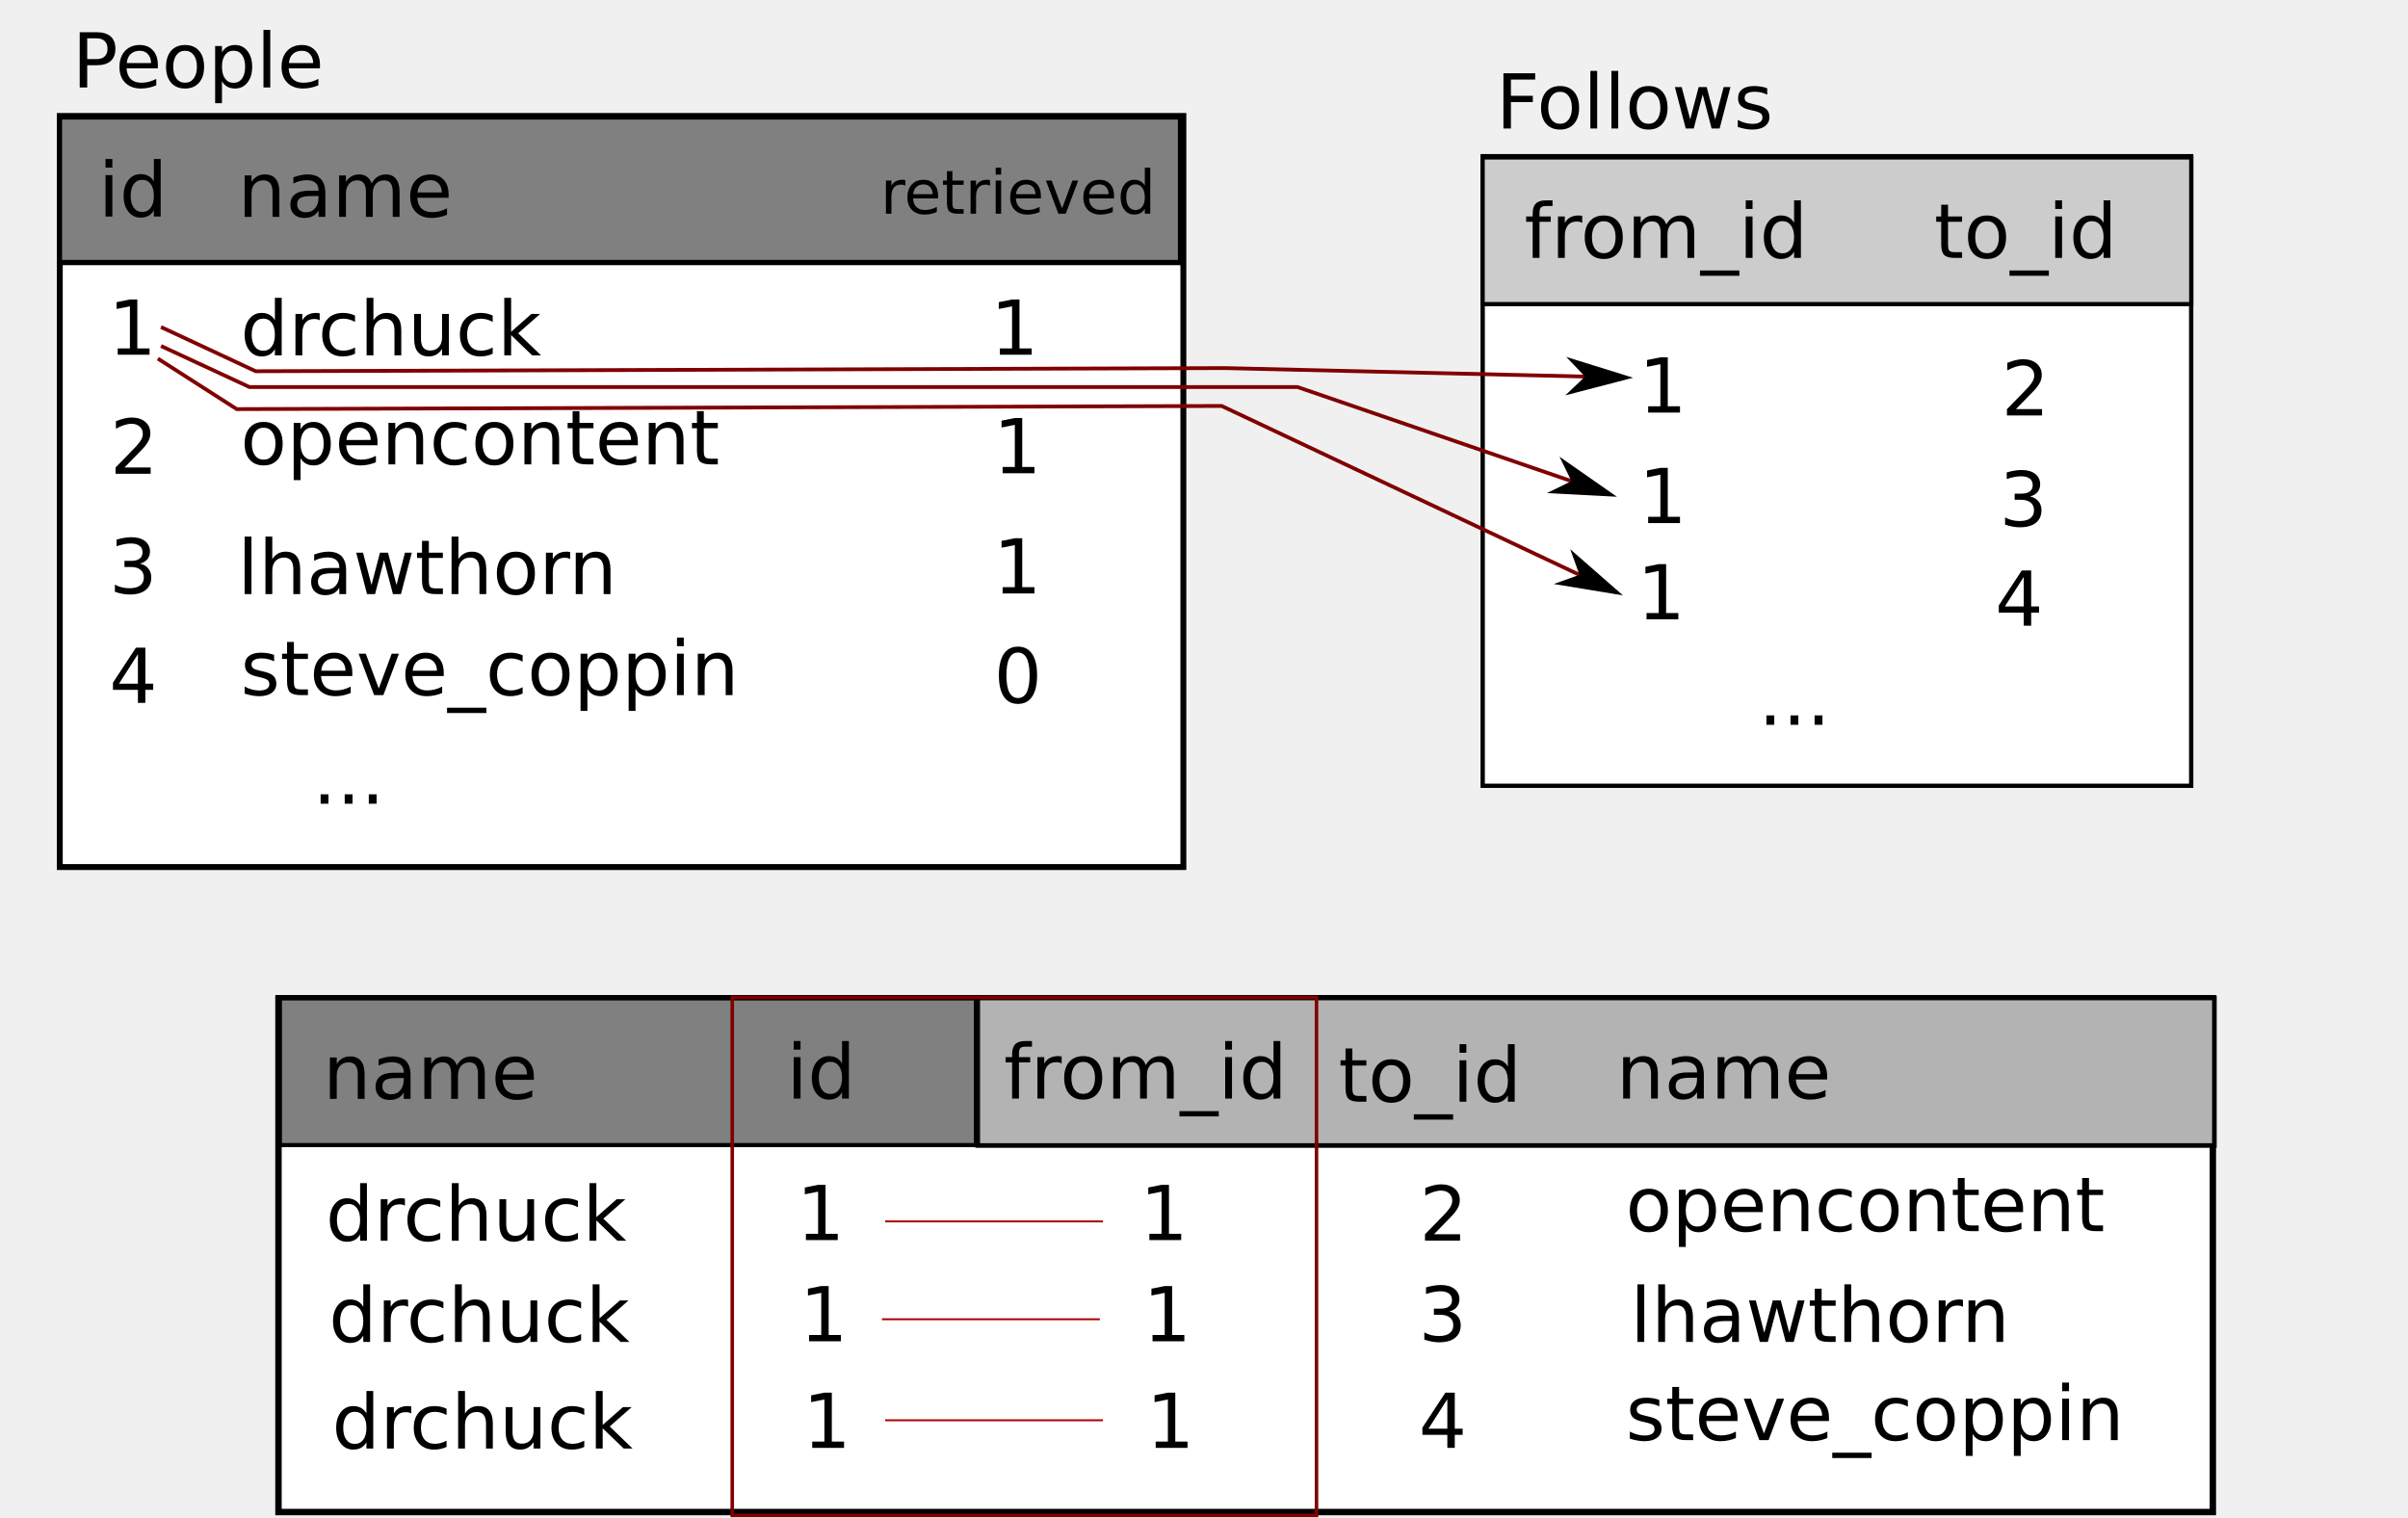
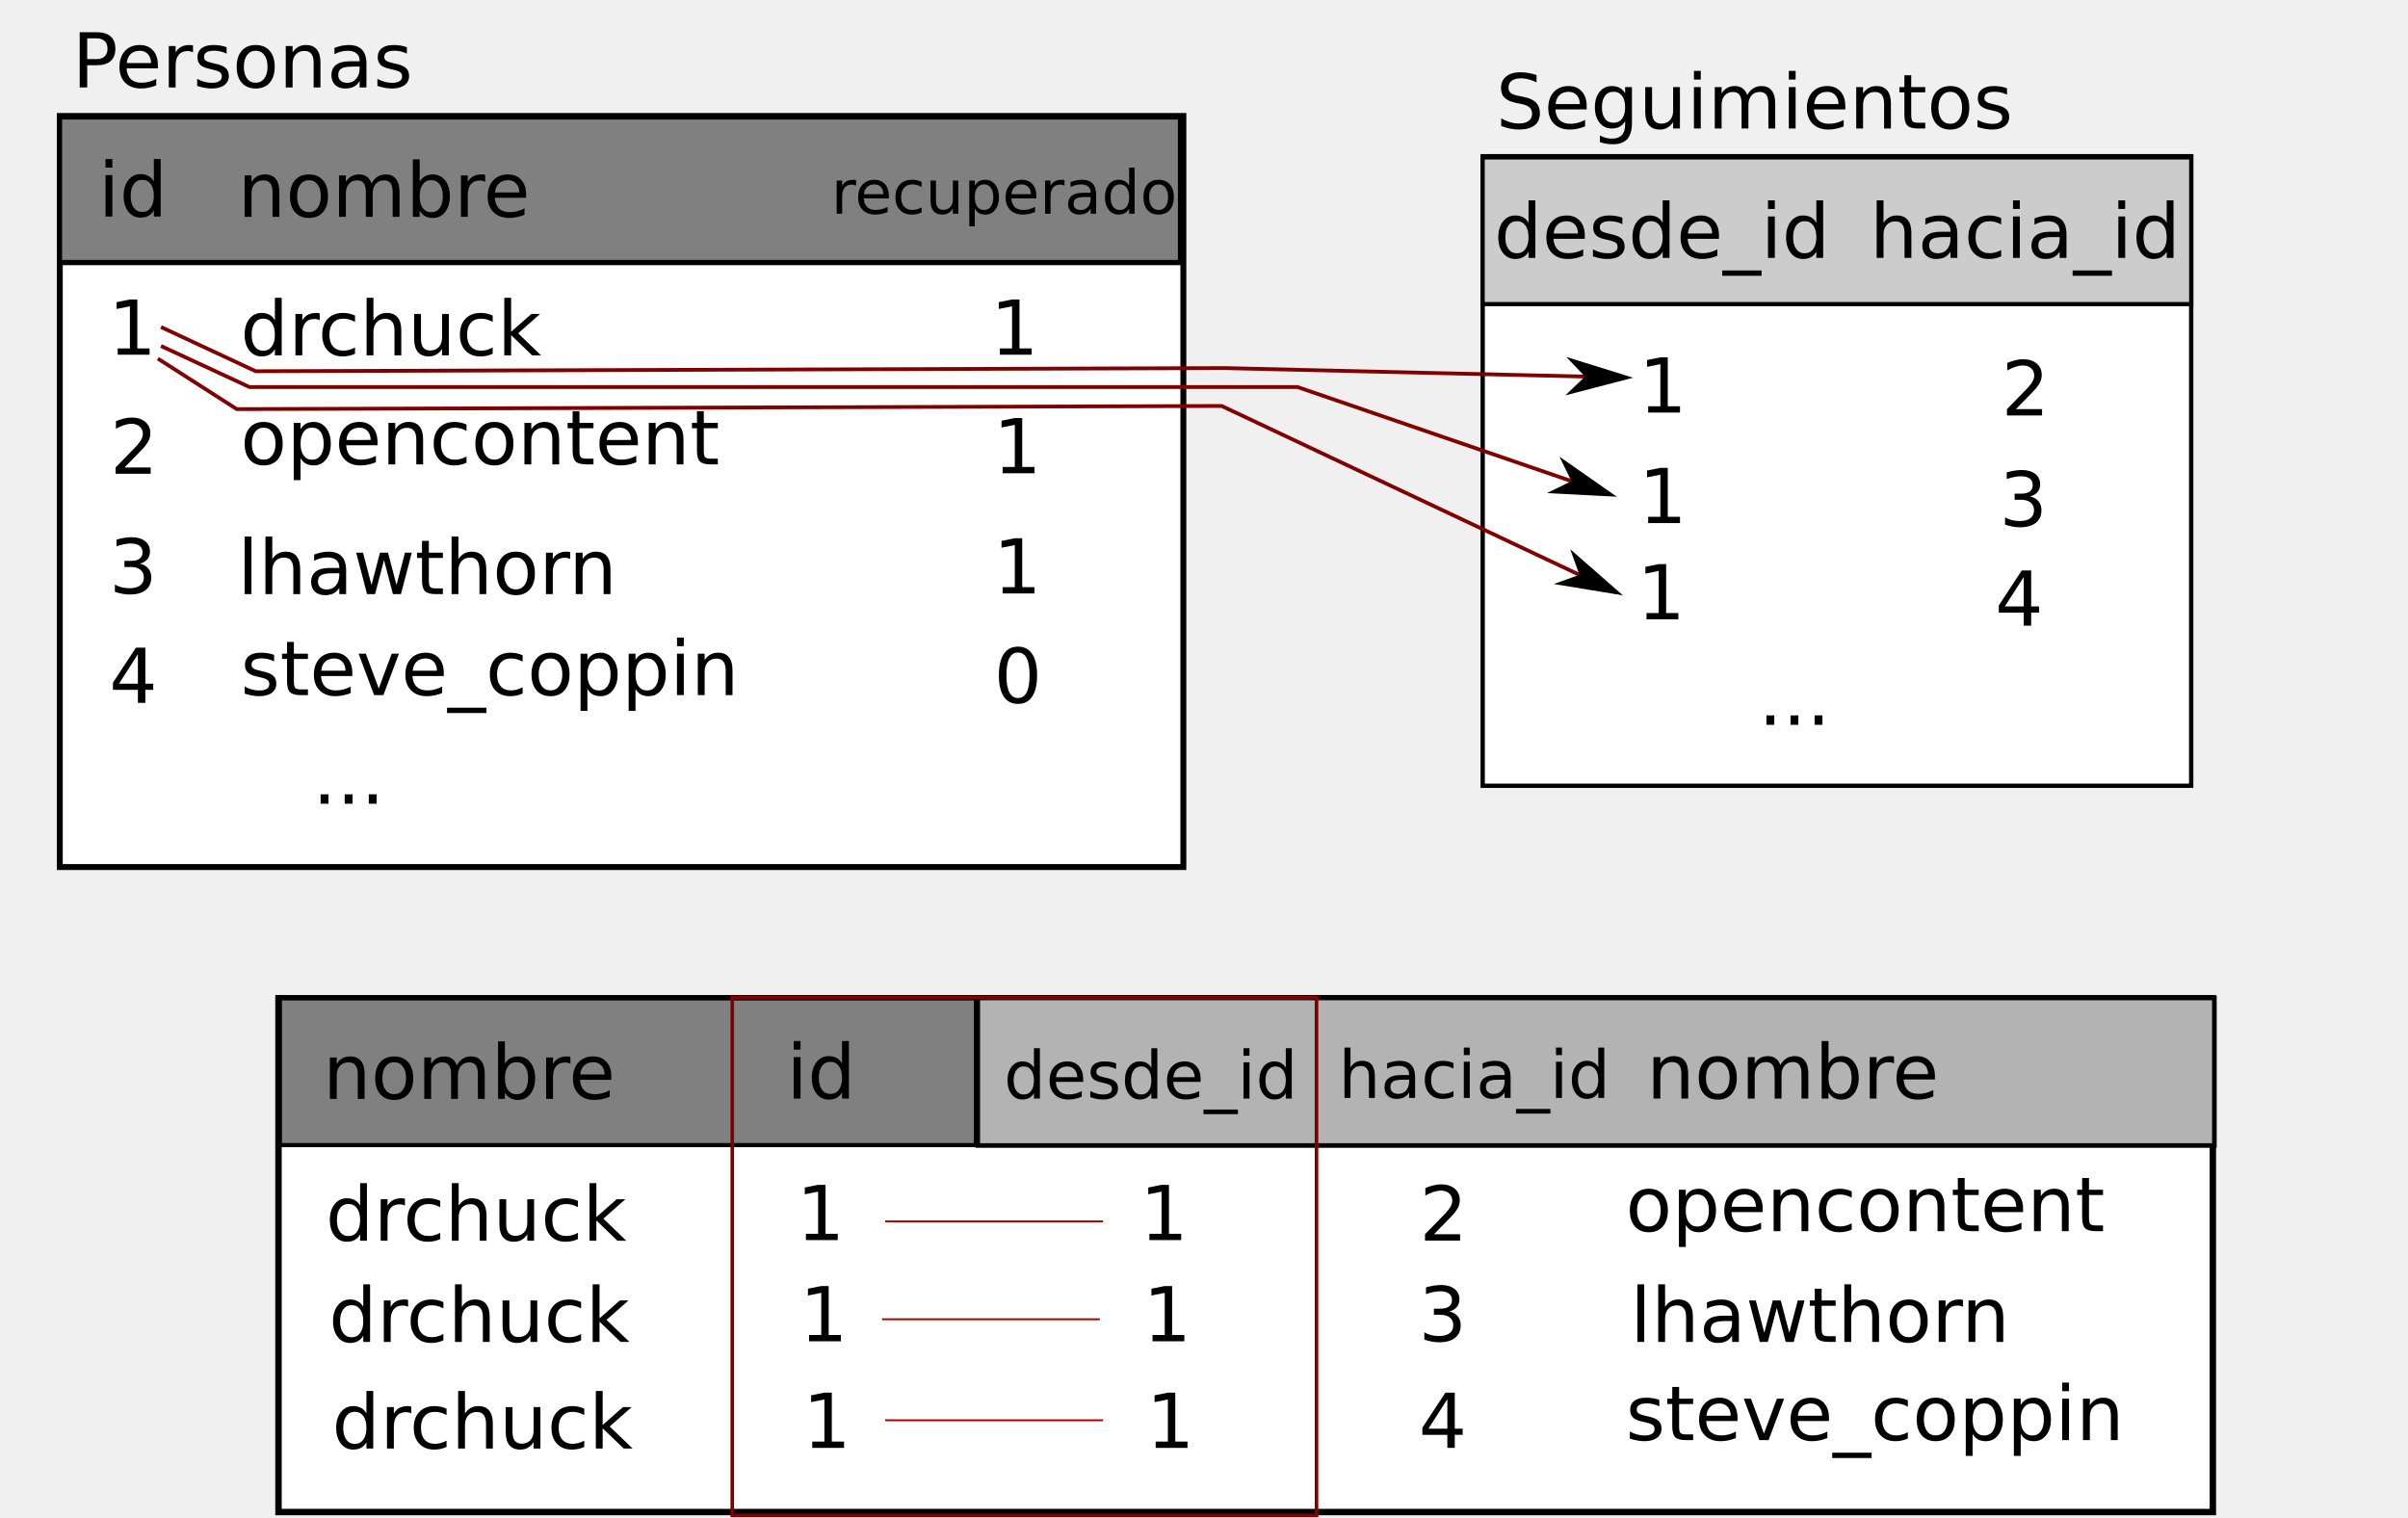
<svg xmlns="http://www.w3.org/2000/svg" xmlns:xlink="http://www.w3.org/1999/xlink" width="1271.333" height="801" id="svg4392" version="1.1">
  <defs id="defs4394">
    <marker orient="auto" refY="0" refX="0" id="Arrow1Lend" style="overflow:visible">
      <path id="path3646" d="M 0,0 5,-5 -12.5,0 5,5 0,0 z" style="fill-rule:evenodd;stroke:#000000;stroke-width:1pt;marker-start:none" transform="matrix(-0.8,0,0,-0.8,-10,0)" />
    </marker>
  </defs>
  <g id="layer1" transform="translate(-206.8333,481.1667)">
    <rect style="fill:#ffffff;stroke:#000000;stroke-width:3.127;stroke-miterlimit:4;stroke-dasharray:none;stroke-dashoffset:0" id="rect4402" width="593.206" height="396.539" x="238.397" y="-419.936" />
    <rect style="fill:#808080;stroke:#000000;stroke-width:2.779;stroke-miterlimit:4;stroke-dasharray:none;stroke-dashoffset:0" id="rect4404" width="591.888" height="76.888" x="238.223" y="-419.444" />
-     <text xml:space="preserve" style="font-size:40px;font-style:normal;font-weight:normal;fill:#000000;fill-opacity:1;stroke:none;font-family:Bitstream Vera Sans" x="245" y="-435" id="text4406">
-       <tspan id="tspan4408" x="245" y="-435">People</tspan>
+     <text xml:space="preserve" style="font-style:normal;font-weight:normal;font-size:40px;font-family:'Bitstream Vera Sans';fill:#000000;fill-opacity:1;stroke:none" x="245" y="-435" id="text4406">
+       <tspan id="tspan4408" x="245" y="-435">Personas</tspan>
    </text>
-     <text xml:space="preserve" style="font-size:40px;font-style:normal;font-weight:normal;fill:#000000;fill-opacity:1;stroke:none;font-family:Bitstream Vera Sans" x="332.368" y="-366.667" id="text4410">
-       <tspan id="tspan4412" x="332.368" y="-366.667">name</tspan>
+     <text xml:space="preserve" style="font-style:normal;font-weight:normal;font-size:40px;font-family:'Bitstream Vera Sans';fill:#000000;fill-opacity:1;stroke:none" x="332.368" y="-366.667" id="text4410">
+       <tspan id="tspan4412" x="332.368" y="-366.667">nombre</tspan>
    </text>
    <text xml:space="preserve" style="font-size:40px;font-style:normal;font-weight:normal;fill:#000000;fill-opacity:1;stroke:none;font-family:Bitstream Vera Sans" x="333.794" y="-293.551" id="text4414">
      <tspan id="tspan4416" x="333.794" y="-293.551">drchuck</tspan>
    </text>
    <text xml:space="preserve" style="font-size:40px;font-style:normal;font-weight:normal;fill:#000000;fill-opacity:1;stroke:none;font-family:Bitstream Vera Sans" x="333.794" y="-236" id="text4418">
      <tspan id="tspan4420" x="333.794" y="-236">opencontent</tspan>
    </text>
    <text xml:space="preserve" style="font-size:40px;font-style:normal;font-weight:normal;fill:#000000;fill-opacity:1;stroke:none;font-family:Bitstream Vera Sans" x="717.046" y="-293.883" id="text4422">
      <tspan id="tspan4424" x="717.046" y="-293.883"> 1</tspan>
    </text>
    <text xml:space="preserve" style="font-size:40px;font-style:normal;font-weight:normal;fill:#000000;fill-opacity:1;stroke:none;font-family:Bitstream Vera Sans" x="731.216" y="-231.303" id="text4426">
      <tspan id="tspan4428" x="731.216" y="-231.303">1</tspan>
    </text>
-     <text xml:space="preserve" style="font-size:32px;font-style:normal;font-variant:normal;font-weight:normal;font-stretch:normal;text-align:start;line-height:125%;writing-mode:lr-tb;text-anchor:start;fill:#000000;fill-opacity:1;stroke:none;font-family:Bitstream Vera Sans;-inkscape-font-specification:Bitstream Vera Sans" x="671.667" y="-368.333" id="text4436">
-       <tspan id="tspan4438" x="671.667" y="-368.333">retrieved</tspan>
+     <text xml:space="preserve" style="font-style:normal;font-variant:normal;font-weight:normal;font-stretch:normal;font-size:32px;line-height:125%;font-family:'Bitstream Vera Sans';-inkscape-font-specification:'Bitstream Vera Sans';text-align:start;writing-mode:lr-tb;text-anchor:start;fill:#000000;fill-opacity:1;stroke:none" x="645.667" y="-368.333" id="text4436">
+       <tspan id="tspan4438" x="645.667" y="-368.333">recuperado</tspan>
    </text>
    <rect y="-398.696" x="989.637" height="332.393" width="374.06" id="use4527" style="fill:#ffffff;stroke:#000000;stroke-width:2.274;stroke-miterlimit:4;stroke-dasharray:none;stroke-dashoffset:0" />
    <rect y="-398.058" x="989.609" height="77.449" width="374.116" id="use4529" style="fill:#cccccc;stroke:#000000;stroke-width:2.217;stroke-miterlimit:4;stroke-dasharray:none;stroke-dashoffset:0" />
-     <text id="use4531" y="-413.333" x="996.667" style="font-size:40px;font-style:normal;font-weight:normal;fill:#000000;fill-opacity:1;stroke:none;font-family:Bitstream Vera Sans" xml:space="preserve">
-       <tspan y="-413.333" x="996.667" id="tspan4555">Follows</tspan>
+     <text id="use4531" y="-413.333" x="996.667" style="font-style:normal;font-weight:normal;font-size:40px;font-family:'Bitstream Vera Sans';fill:#000000;fill-opacity:1;stroke:none" xml:space="preserve">
+       <tspan y="-413.333" x="996.667" id="tspan4555">Seguimientos</tspan>
    </text>
-     <text id="use4533" y="-345" x="1011.667" style="font-size:40px;font-style:normal;font-weight:normal;fill:#000000;fill-opacity:1;stroke:none;font-family:Bitstream Vera Sans" xml:space="preserve">
-       <tspan y="-345" x="1011.667" id="tspan4559">from_id</tspan>
+     <text id="use4533" y="-345" x="995.667" style="font-style:normal;font-weight:normal;font-size:40px;font-family:'Bitstream Vera Sans';fill:#000000;fill-opacity:1;stroke:none" xml:space="preserve">
+       <tspan y="-345" x="995.667" id="tspan4559">desde_id</tspan>
    </text>
    <text id="use4535" y="-263.333" x="1072.038" style="font-size:40px;font-style:normal;font-weight:normal;fill:#000000;fill-opacity:1;stroke:none;font-family:Bitstream Vera Sans" xml:space="preserve">
      <tspan y="-263.333" x="1072.038" id="tspan4563">1</tspan>
    </text>
    <text id="use4537" y="-205" x="1072.038" style="font-size:40px;font-style:normal;font-weight:normal;fill:#000000;fill-opacity:1;stroke:none;font-family:Bitstream Vera Sans" xml:space="preserve">
      <tspan y="-205" x="1072.038" id="tspan4567">1</tspan>
    </text>
    <text id="use4541" y="-203.333" x="1262.395" style="font-size:40px;font-style:normal;font-weight:normal;fill:#000000;fill-opacity:1;stroke:none;font-family:Bitstream Vera Sans" xml:space="preserve">
      <tspan y="-203.333" x="1262.395" id="tspan4575">3</tspan>
    </text>
-     <text id="use4547" y="-345" x="1228" style="font-size:40px;font-style:normal;font-weight:normal;fill:#000000;fill-opacity:1;stroke:none;font-family:Bitstream Vera Sans" xml:space="preserve">
-       <tspan y="-345" x="1228" id="tspan4583">to_id</tspan>
+     <text id="use4547" y="-345" x="1194" style="font-style:normal;font-weight:normal;font-size:40px;font-family:'Bitstream Vera Sans';fill:#000000;fill-opacity:1;stroke:none" xml:space="preserve">
+       <tspan y="-345" x="1194" id="tspan4583">hacia_id</tspan>
    </text>
    <text xml:space="preserve" style="font-size:40px;font-style:normal;font-weight:normal;fill:#000000;fill-opacity:1;stroke:none;font-family:Bitstream Vera Sans" x="258.786" y="-366.833" id="text4640">
      <tspan id="tspan4642" x="258.786" y="-366.833">id</tspan>
    </text>
    <text xml:space="preserve" style="font-size:40px;font-style:normal;font-weight:normal;fill:#000000;fill-opacity:1;stroke:none;font-family:Bitstream Vera Sans" x="264.021" y="-293.883" id="text4673">
      <tspan id="tspan4675" x="264.021" y="-293.883">1</tspan>
    </text>
    <text xml:space="preserve" style="font-size:40px;font-style:normal;font-weight:normal;fill:#000000;fill-opacity:1;stroke:none;font-family:Bitstream Vera Sans" x="264.91" y="-231.039" id="text4677">
      <tspan id="tspan4679" x="264.91" y="-231.039">2</tspan>
    </text>
    <text xml:space="preserve" style="font-size:40px;font-style:normal;font-weight:normal;fill:#000000;fill-opacity:1;stroke:none;font-family:Bitstream Vera Sans" x="264.451" y="-167.852" id="text4681">
      <tspan id="tspan4683" x="264.451" y="-167.852">3</tspan>
    </text>
    <text xml:space="preserve" style="font-size:40px;font-style:normal;font-weight:normal;fill:#000000;fill-opacity:1;stroke:none;font-family:Bitstream Vera Sans" x="264.519" y="-110.065" id="text4685">
      <tspan id="tspan4687" x="264.519" y="-110.065">4</tspan>
    </text>
    <text xml:space="preserve" style="font-size:40px;font-style:normal;font-weight:normal;fill:#000000;fill-opacity:1;stroke:none;font-family:Bitstream Vera Sans" x="332.232" y="-167.5" id="text4721">
      <tspan id="tspan4723" x="332.232" y="-167.5">lhawthorn</tspan>
    </text>
    <text xml:space="preserve" style="font-size:40px;font-style:normal;font-weight:normal;fill:#000000;fill-opacity:1;stroke:none;font-family:Bitstream Vera Sans" x="333.833" y="-114.167" id="text4725">
      <tspan id="tspan4727" x="333.833" y="-114.167">steve_coppin</tspan>
    </text>
    <text xml:space="preserve" style="font-size:40px;font-style:normal;font-weight:normal;fill:#000000;fill-opacity:1;stroke:none;font-family:Bitstream Vera Sans" x="731.216" y="-167.832" id="text4729">
      <tspan id="tspan4731" x="731.216" y="-167.832">1</tspan>
    </text>
    <text xml:space="preserve" style="font-size:40px;font-style:normal;font-weight:normal;fill:#000000;fill-opacity:1;stroke:none;font-family:Bitstream Vera Sans" x="731.577" y="-110.085" id="text4733">
      <tspan id="tspan4735" x="731.577" y="-110.085">0</tspan>
    </text>
    <flowRoot xml:space="preserve" id="flowRoot4743" style="font-size:40px;font-style:normal;font-weight:normal;fill:#000000;fill-opacity:1;stroke:none;font-family:Bitstream Vera Sans" transform="translate(145.1667,-511.8333)">
      <flowRegion id="flowRegion4745">
        <rect id="rect4747" width="453.333" height="128.333" x="220" y="430" />
      </flowRegion>
      <flowPara id="flowPara4749" />
    </flowRoot>
    <text xml:space="preserve" style="font-size:40px;font-style:normal;font-weight:normal;fill:#000000;fill-opacity:1;stroke:none;font-family:Bitstream Vera Sans" x="1263.5" y="-261.833" id="text4751">
      <tspan id="tspan4753" x="1263.5" y="-261.833">2</tspan>
    </text>
    <text xml:space="preserve" style="font-size:40px;font-style:normal;font-weight:normal;fill:#000000;fill-opacity:1;stroke:none;font-family:Bitstream Vera Sans" x="1071.167" y="-154.167" id="text4755">
      <tspan id="tspan4757" x="1071.167" y="-154.167">1</tspan>
    </text>
    <text xml:space="preserve" style="font-size:40px;font-style:normal;font-weight:normal;fill:#000000;fill-opacity:1;stroke:none;font-family:Bitstream Vera Sans" x="1260.167" y="-150.833" id="text4763">
      <tspan id="tspan4765" x="1260.167" y="-150.833">4</tspan>
    </text>
    <text xml:space="preserve" style="font-size:40px;font-style:normal;font-weight:normal;fill:#000000;fill-opacity:1;stroke:none;font-family:Bitstream Vera Sans" x="371.833" y="-56.833" id="text4767">
      <tspan id="tspan4769" x="371.833" y="-56.833">...</tspan>
    </text>
    <text xml:space="preserve" style="font-size:40px;font-style:normal;font-weight:normal;fill:#000000;fill-opacity:1;stroke:none;font-family:Bitstream Vera Sans" x="1135.167" y="-98.5" id="text4775">
      <tspan id="tspan4777" x="1135.167" y="-98.5">...</tspan>
    </text>
    <flowRoot xml:space="preserve" id="flowRoot6956" style="font-size:40px;font-style:normal;font-weight:normal;fill:#000000;fill-opacity:1;stroke:none;font-family:Bitstream Vera Sans" transform="translate(145.1667,-511.8333)">
      <flowRegion id="flowRegion6958">
        <rect id="rect6960" width="245" height="68.333" x="365" y="61.667" />
      </flowRegion>
      <flowPara id="flowPara6962" />
    </flowRoot>
    <rect y="45.864" x="353.864" height="271.273" width="1021.273" id="use2965" style="fill:#ffffff;stroke:#000000;stroke-width:3.394;stroke-miterlimit:4;stroke-dasharray:none;stroke-dashoffset:0" />
    <rect y="45.932" x="354.599" height="77.469" width="367.469" id="use2967" style="fill:#808080;stroke:#000000;stroke-width:2.198;stroke-miterlimit:4;stroke-dasharray:none;stroke-dashoffset:0" />
-     <text id="use2969" y="99" x="377.368" style="font-size:40px;font-style:normal;font-weight:normal;fill:#000000;fill-opacity:1;stroke:none;font-family:Bitstream Vera Sans" xml:space="preserve">
-       <tspan y="99" x="377.368" id="tspan3007">name</tspan>
+     <text id="use2969" y="99" x="377.368" style="font-style:normal;font-weight:normal;font-size:40px;font-family:'Bitstream Vera Sans';fill:#000000;fill-opacity:1;stroke:none" xml:space="preserve">
+       <tspan y="99" x="377.368" id="tspan3007">nombre</tspan>
    </text>
    <text id="use2971" y="173.876" x="378.794" style="font-size:40px;font-style:normal;font-weight:normal;fill:#000000;fill-opacity:1;stroke:none;font-family:Bitstream Vera Sans" xml:space="preserve">
      <tspan y="173.876" x="378.794" id="tspan3011">drchuck</tspan>
    </text>
    <text id="use2973" y="168.846" x="1065.128" style="font-size:40px;font-style:normal;font-weight:normal;fill:#000000;fill-opacity:1;stroke:none;font-family:Bitstream Vera Sans" xml:space="preserve">
      <tspan y="168.846" x="1065.128" id="tspan3015">opencontent</tspan>
    </text>
    <text id="use2981" y="98.833" x="622.12" style="font-size:40px;font-style:normal;font-weight:normal;fill:#000000;fill-opacity:1;stroke:none;font-family:Bitstream Vera Sans" xml:space="preserve">
      <tspan y="98.833" x="622.12" id="tspan3031">id</tspan>
    </text>
    <text id="use2983" y="173.544" x="627.354" style="font-size:40px;font-style:normal;font-weight:normal;fill:#000000;fill-opacity:1;stroke:none;font-family:Bitstream Vera Sans" xml:space="preserve">
      <tspan y="173.544" x="627.354" id="tspan3035">1</tspan>
    </text>
    <text id="use2985" y="173.807" x="956.243" style="font-size:40px;font-style:normal;font-weight:normal;fill:#000000;fill-opacity:1;stroke:none;font-family:Bitstream Vera Sans" xml:space="preserve">
      <tspan y="173.807" x="956.243" id="tspan3039">2</tspan>
    </text>
    <text id="use2987" y="226.956" x="955.784" style="font-size:40px;font-style:normal;font-weight:normal;fill:#000000;fill-opacity:1;stroke:none;font-family:Bitstream Vera Sans" xml:space="preserve">
      <tspan y="226.956" x="955.784" id="tspan3043">3</tspan>
    </text>
    <text id="use2989" y="283.268" x="955.852" style="font-size:40px;font-style:normal;font-weight:normal;fill:#000000;fill-opacity:1;stroke:none;font-family:Bitstream Vera Sans" xml:space="preserve">
      <tspan y="283.268" x="955.852" id="tspan3047">4</tspan>
    </text>
    <text id="use2991" y="227.308" x="1067.565" style="font-size:40px;font-style:normal;font-weight:normal;fill:#000000;fill-opacity:1;stroke:none;font-family:Bitstream Vera Sans" xml:space="preserve">
      <tspan y="227.308" x="1067.565" id="tspan3051">lhawthorn</tspan>
    </text>
    <text id="use2993" y="279.167" x="1065.167" style="font-size:40px;font-style:normal;font-weight:normal;fill:#000000;fill-opacity:1;stroke:none;font-family:Bitstream Vera Sans" xml:space="preserve">
      <tspan y="279.167" x="1065.167" id="tspan3055">steve_coppin</tspan>
    </text>
    <use x="0" y="0" xlink:href="#use2971" id="use3069" transform="translate(1.666667,53.43195)" width="1271.333" height="801" />
    <use x="0" y="0" xlink:href="#use2983" id="use3071" transform="translate(1.666667,53.43195)" width="1271.333" height="801" />
    <use x="0" y="0" xlink:href="#use3069" id="use3073" transform="translate(1.666667,56.29261)" width="1271.333" height="801" />
    <use x="0" y="0" xlink:href="#use3071" id="use3075" transform="translate(1.666667,56.29261)" width="1271.333" height="801" />
    <rect style="fill:#b3b3b3;stroke:#000000;stroke-width:2.431;stroke-miterlimit:4;stroke-dasharray:none;stroke-dashoffset:0" id="rect3077" width="652.903" height="77.903" x="723.049" y="45.715" ry="0" />
-     <text xml:space="preserve" style="font-size:40px;font-style:normal;font-weight:normal;fill:#000000;fill-opacity:1;stroke:none;font-family:Bitstream Vera Sans" x="913.5" y="100.5" id="text3079">
-       <tspan id="tspan3081" x="913.5" y="100.5">to_id</tspan>
+     <text xml:space="preserve" style="font-style:normal;font-weight:normal;font-size:35px;font-family:'Bitstream Vera Sans';fill:#000000;fill-opacity:1;stroke:none" x="913.5" y="98.5" id="text3079">
+       <tspan id="tspan3081" x="913.5" y="98.5">hacia_id</tspan>
    </text>
-     <text xml:space="preserve" style="font-size:40px;font-style:normal;font-weight:normal;fill:#000000;fill-opacity:1;stroke:none;font-family:Bitstream Vera Sans" x="1060.167" y="98.833" id="text3083">
-       <tspan id="tspan3085" x="1060.167" y="98.833">name</tspan>
+     <text xml:space="preserve" style="font-style:normal;font-weight:normal;font-size:40px;font-family:'Bitstream Vera Sans';fill:#000000;fill-opacity:1;stroke:none" x="1076.167" y="98.833" id="text3083">
+       <tspan id="tspan3085" x="1076.167" y="98.833">nombre</tspan>
    </text>
-     <text xml:space="preserve" style="font-size:40px;font-style:normal;font-weight:normal;fill:#000000;fill-opacity:1;stroke:none;font-family:Bitstream Vera Sans" x="736.833" y="98.833" id="text3087">
-       <tspan id="tspan3089" x="736.833" y="98.833">from_id</tspan>
+     <text xml:space="preserve" style="font-style:normal;font-weight:normal;font-size:35px;font-family:'Bitstream Vera Sans';fill:#000000;fill-opacity:1;stroke:none;" x="736.833" y="98.833" id="text3087">
+       <tspan id="tspan3089" x="736.833" y="98.833">desde_id</tspan>
    </text>
    <use x="0" y="0" xlink:href="#use2983" id="use3107" transform="translate(181.3333,3.3333314e-8)" width="1271.333" height="801" />
    <use x="0" y="0" xlink:href="#use3071" id="use3109" transform="translate(181.3333,3.3333314e-8)" width="1271.333" height="801" />
    <use x="0" y="0" xlink:href="#use3075" id="use3111" transform="translate(181.3333,3.3333314e-8)" width="1271.333" height="801" />
    <path style="fill:none;stroke:#aa0000;stroke-width:1px;stroke-linecap:butt;stroke-linejoin:miter;stroke-opacity:1" d="m 674.167,268.688 c 115,0 115,0 115,0" id="path3117" />
    <use x="0" y="0" xlink:href="#path3117" id="use3123" transform="translate(-1.666667,-53.33333)" width="1271.333" height="801" style="stroke:#aa0000" />
    <use x="0" y="0" xlink:href="#use3123" id="use3125" transform="translate(1.666667,-51.66667)" width="1271.333" height="801" style="stroke:#aa0000" />
    <rect style="fill:none;stroke:#800000;stroke-width:1.869;stroke-miterlimit:4;stroke-dasharray:none;stroke-dashoffset:0" id="rect3131" width="308.464" height="273.464" x="593.435" y="45.435" />
    <path style="fill:none;stroke:#800000;stroke-width:2;stroke-linecap:butt;stroke-linejoin:miter;stroke-opacity:1;stroke-miterlimit:4;stroke-dasharray:none;marker-end:url(#Arrow1Lend)" d="M 83.333,189.333 125,216 l 520,-1.667 208.333,98.333" id="path3135" transform="translate(206.8333,-481.1667)" />
    <path style="fill:none;stroke:#800000;stroke-width:2;stroke-linecap:butt;stroke-linejoin:round;stroke-opacity:1;stroke-miterlimit:4;stroke-dasharray:none;marker-end:url(#Arrow1Lend)" d="M 85,172.667 135,196 l 511.667,-1.667 211.667,5" id="path3137" transform="translate(206.8333,-481.1667)" />
    <path style="fill:none;stroke:#800000;stroke-width:2;stroke-linecap:butt;stroke-linejoin:miter;stroke-opacity:1;stroke-miterlimit:4;stroke-dasharray:none;marker-end:url(#Arrow1Lend)" d="m 85,182.667 46.667,21.667 553.333,0 L 850,261" id="path3139" transform="translate(206.8333,-481.1667)" />
  </g>
</svg>
